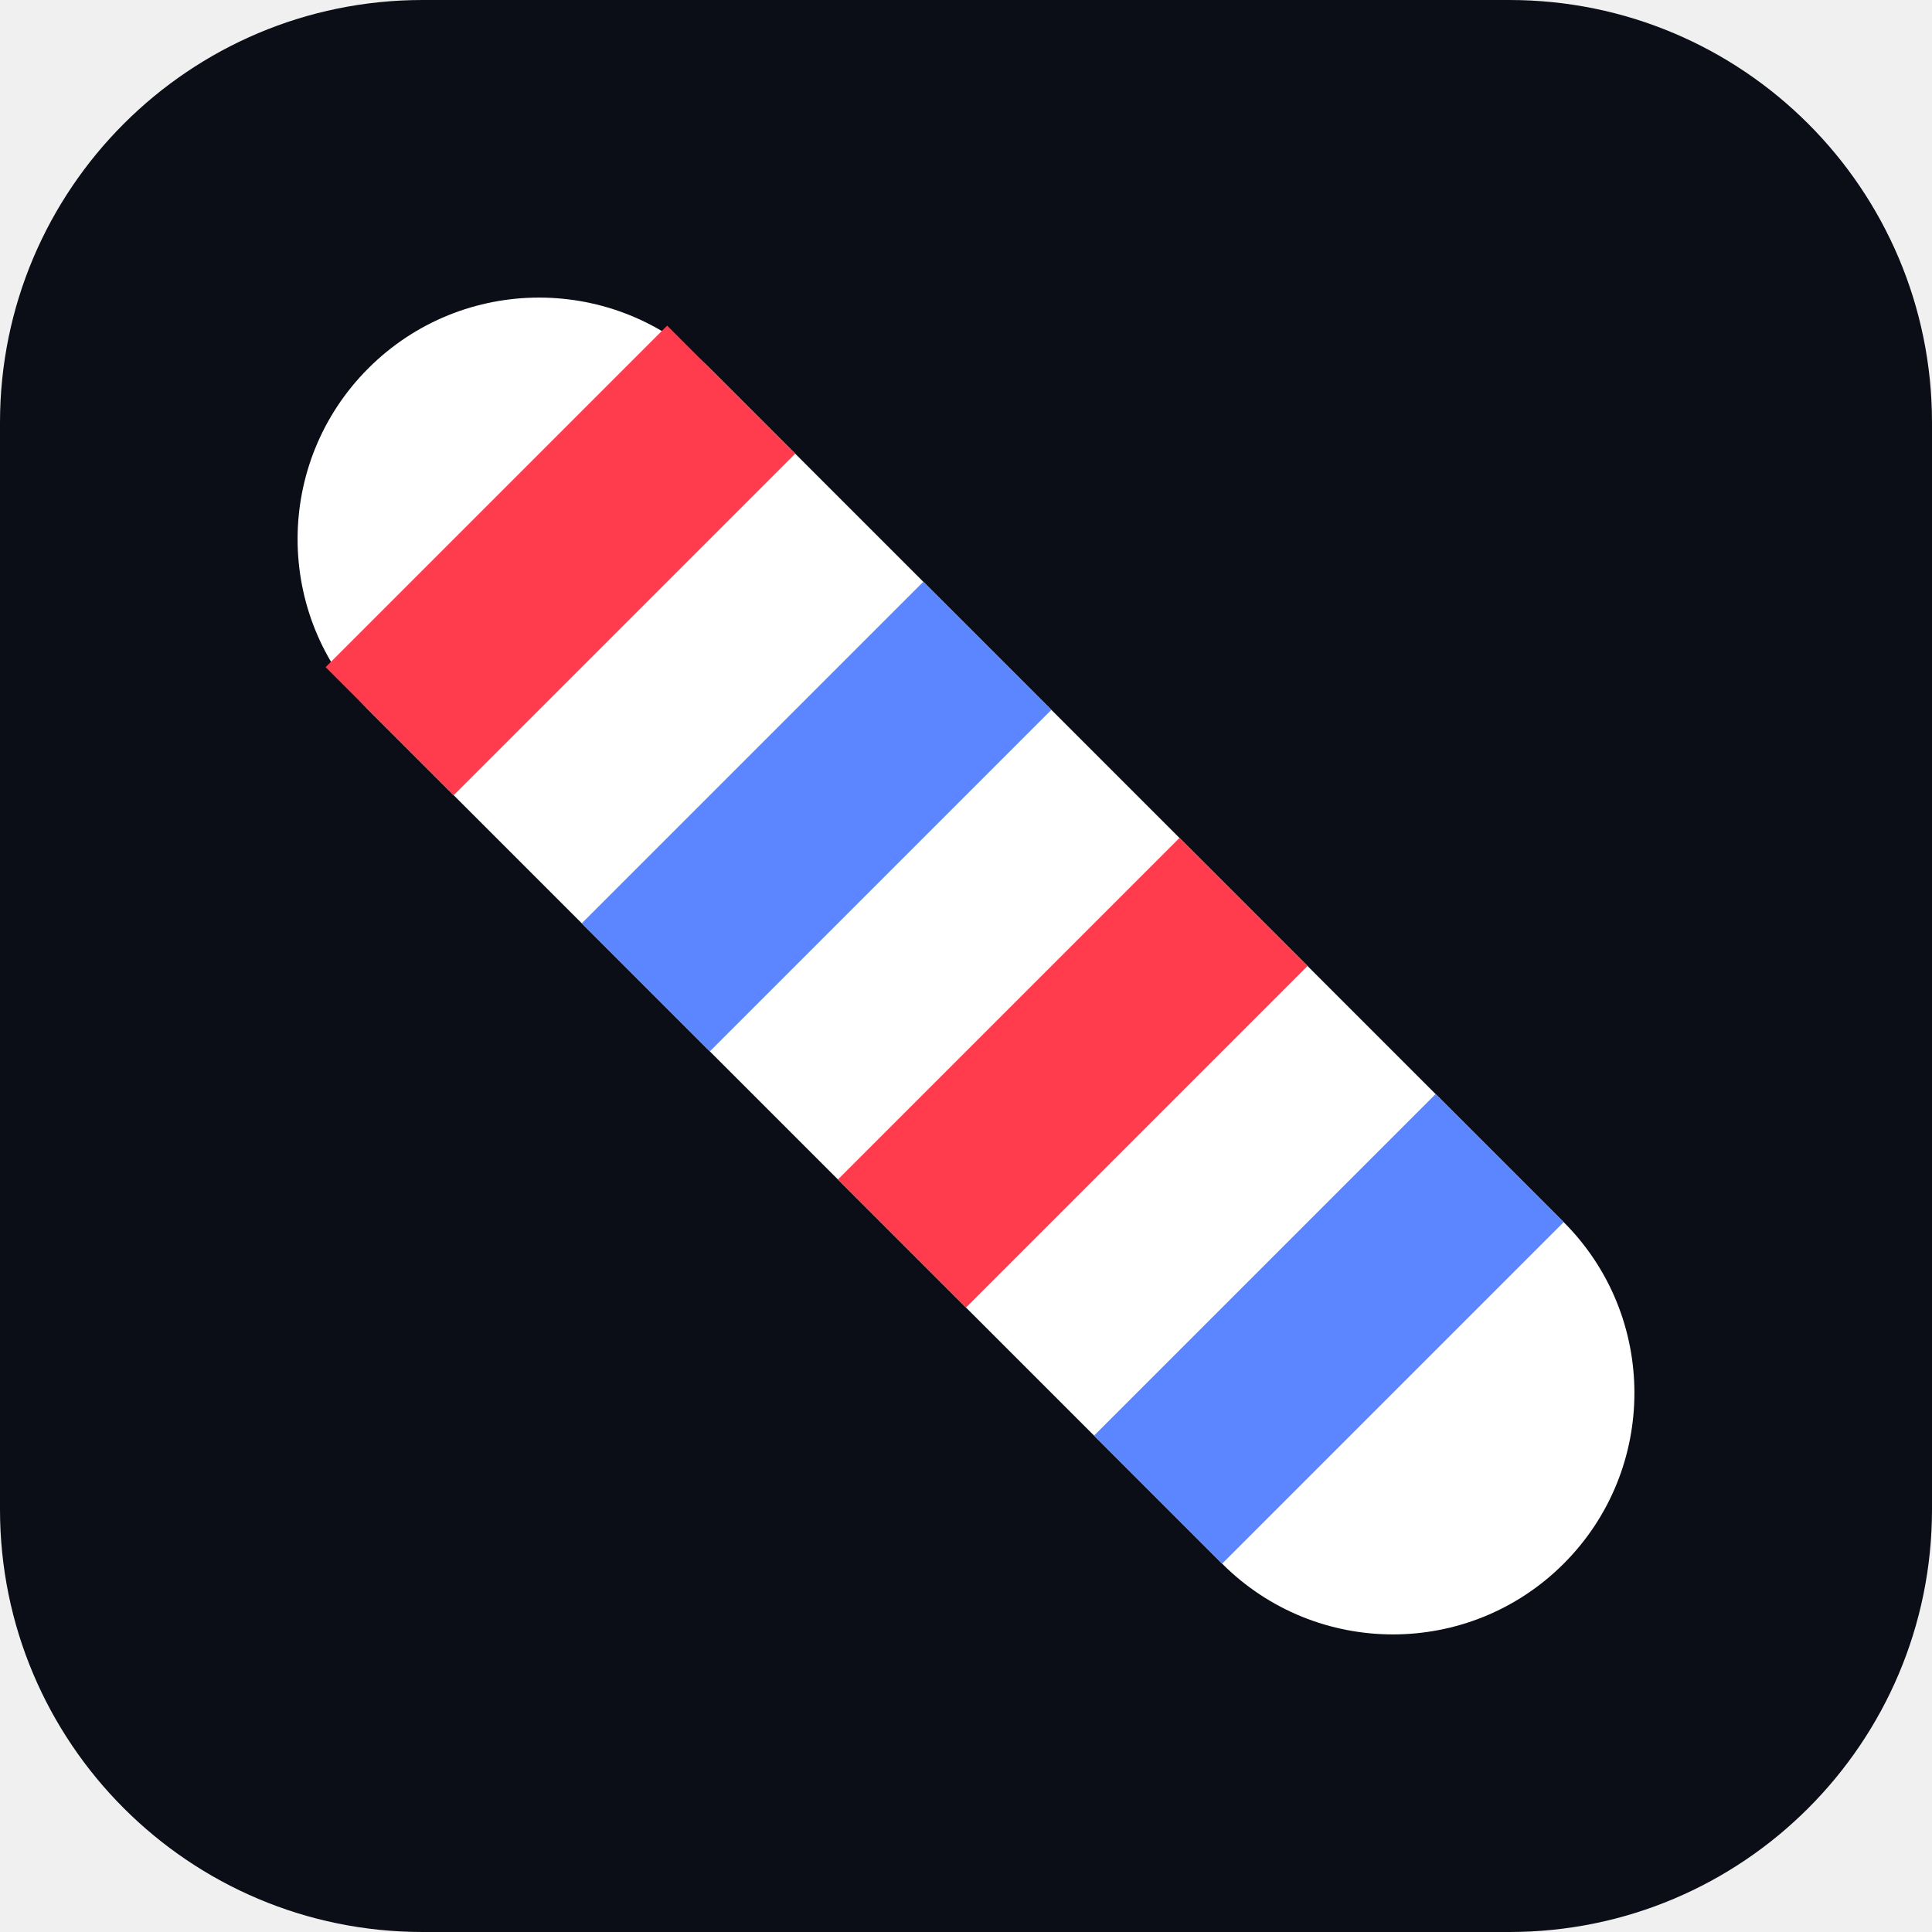
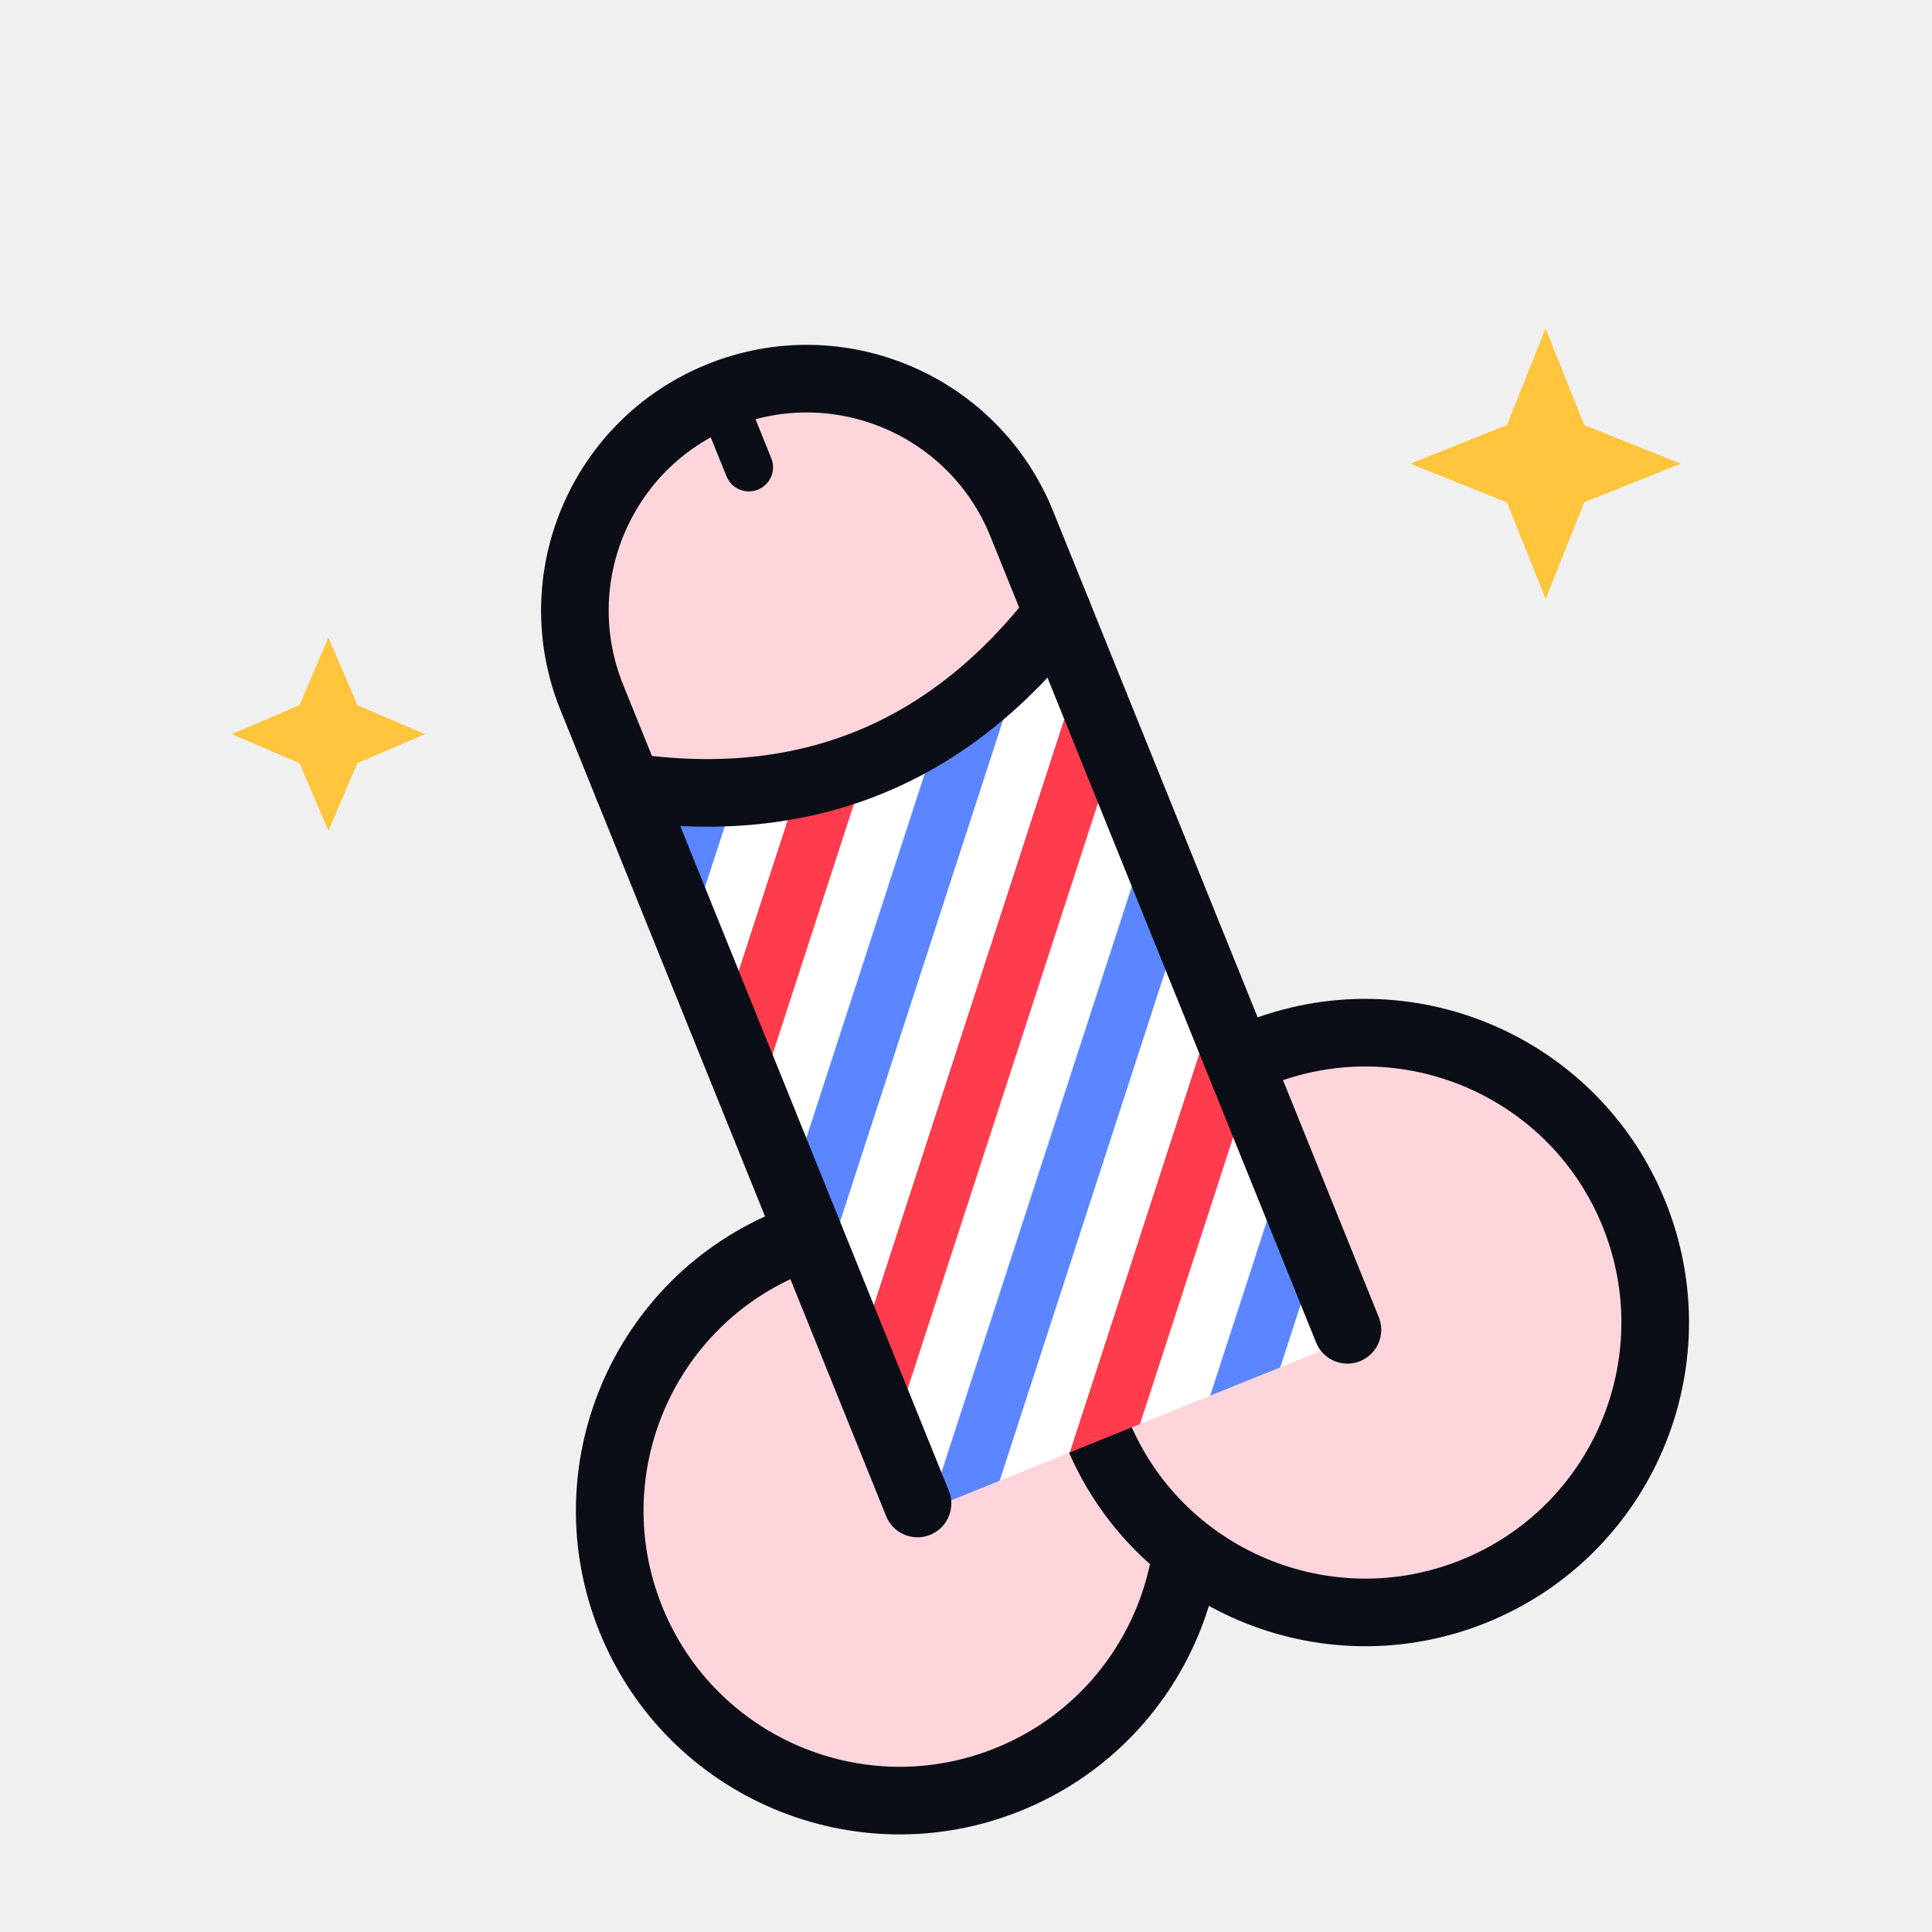
- <svg xmlns="http://www.w3.org/2000/svg" viewBox="0 0 64 64">
-   <rect width="64" height="64" rx="14" fill="#0B0E17" />
-   <g transform="rotate(-45 32 32)">
-     <rect x="24" y="4" width="16" height="56" rx="8" fill="#fff" />
-     <rect x="24" y="10" width="16" height="6" fill="#FF3B4E" />
-     <rect x="24" y="22" width="16" height="6" fill="#5B86FF" />
-     <rect x="24" y="34" width="16" height="6" fill="#FF3B4E" />
-     <rect x="24" y="46" width="16" height="6" fill="#5B86FF" />
+ <svg xmlns="http://www.w3.org/2000/svg" viewBox="0 0 200 200" role="img" aria-label="CabezApp">
+   <defs>
+     <pattern id="pole" width="24" height="24" patternUnits="userSpaceOnUse" patternTransform="rotate(40)">
+       <rect width="24" height="24" fill="#FFFFFF" />
+       <rect width="6" height="24" fill="#FF3B4E" />
+       <rect x="12" width="6" height="24" fill="#5B86FF" />
+     </pattern>
+   </defs>
+   <g transform="rotate(-22 100 104)" stroke="#0B0E17" stroke-width="7" stroke-linejoin="round" stroke-linecap="round">
+     <circle cx="74" cy="150" r="30" fill="#FFD5DC" />
+     <circle cx="126" cy="150" r="30" fill="#FFD5DC" />
+     <path d="M76 151 V60 a24 24 0 0 1 48 0 V151 Z" fill="url(#pole)" stroke="none" />
+     <path d="M76 70 V60 a24 24 0 0 1 48 0 V70 q-24 14 -48 0 Z" fill="#FFD5DC" stroke="none" />
+     <path d="M76 150 V60 a24 24 0 0 1 48 0 V150" fill="none" />
+     <path d="M76 70 q24 14 48 0" fill="none" />
+     <path d="M100 37 v7" fill="none" stroke-width="5" />
+   </g>
+   <g fill="#FFC53D">
+     <path d="M160 34 l4 10 10 4 -10 4 -4 10 -4 -10 -10 -4 10 -4z" />
+     <path d="M34 66 l3 7 7 3 -7 3 -3 7 -3 -7 -7 -3 7 -3z" />
  </g>
</svg>
